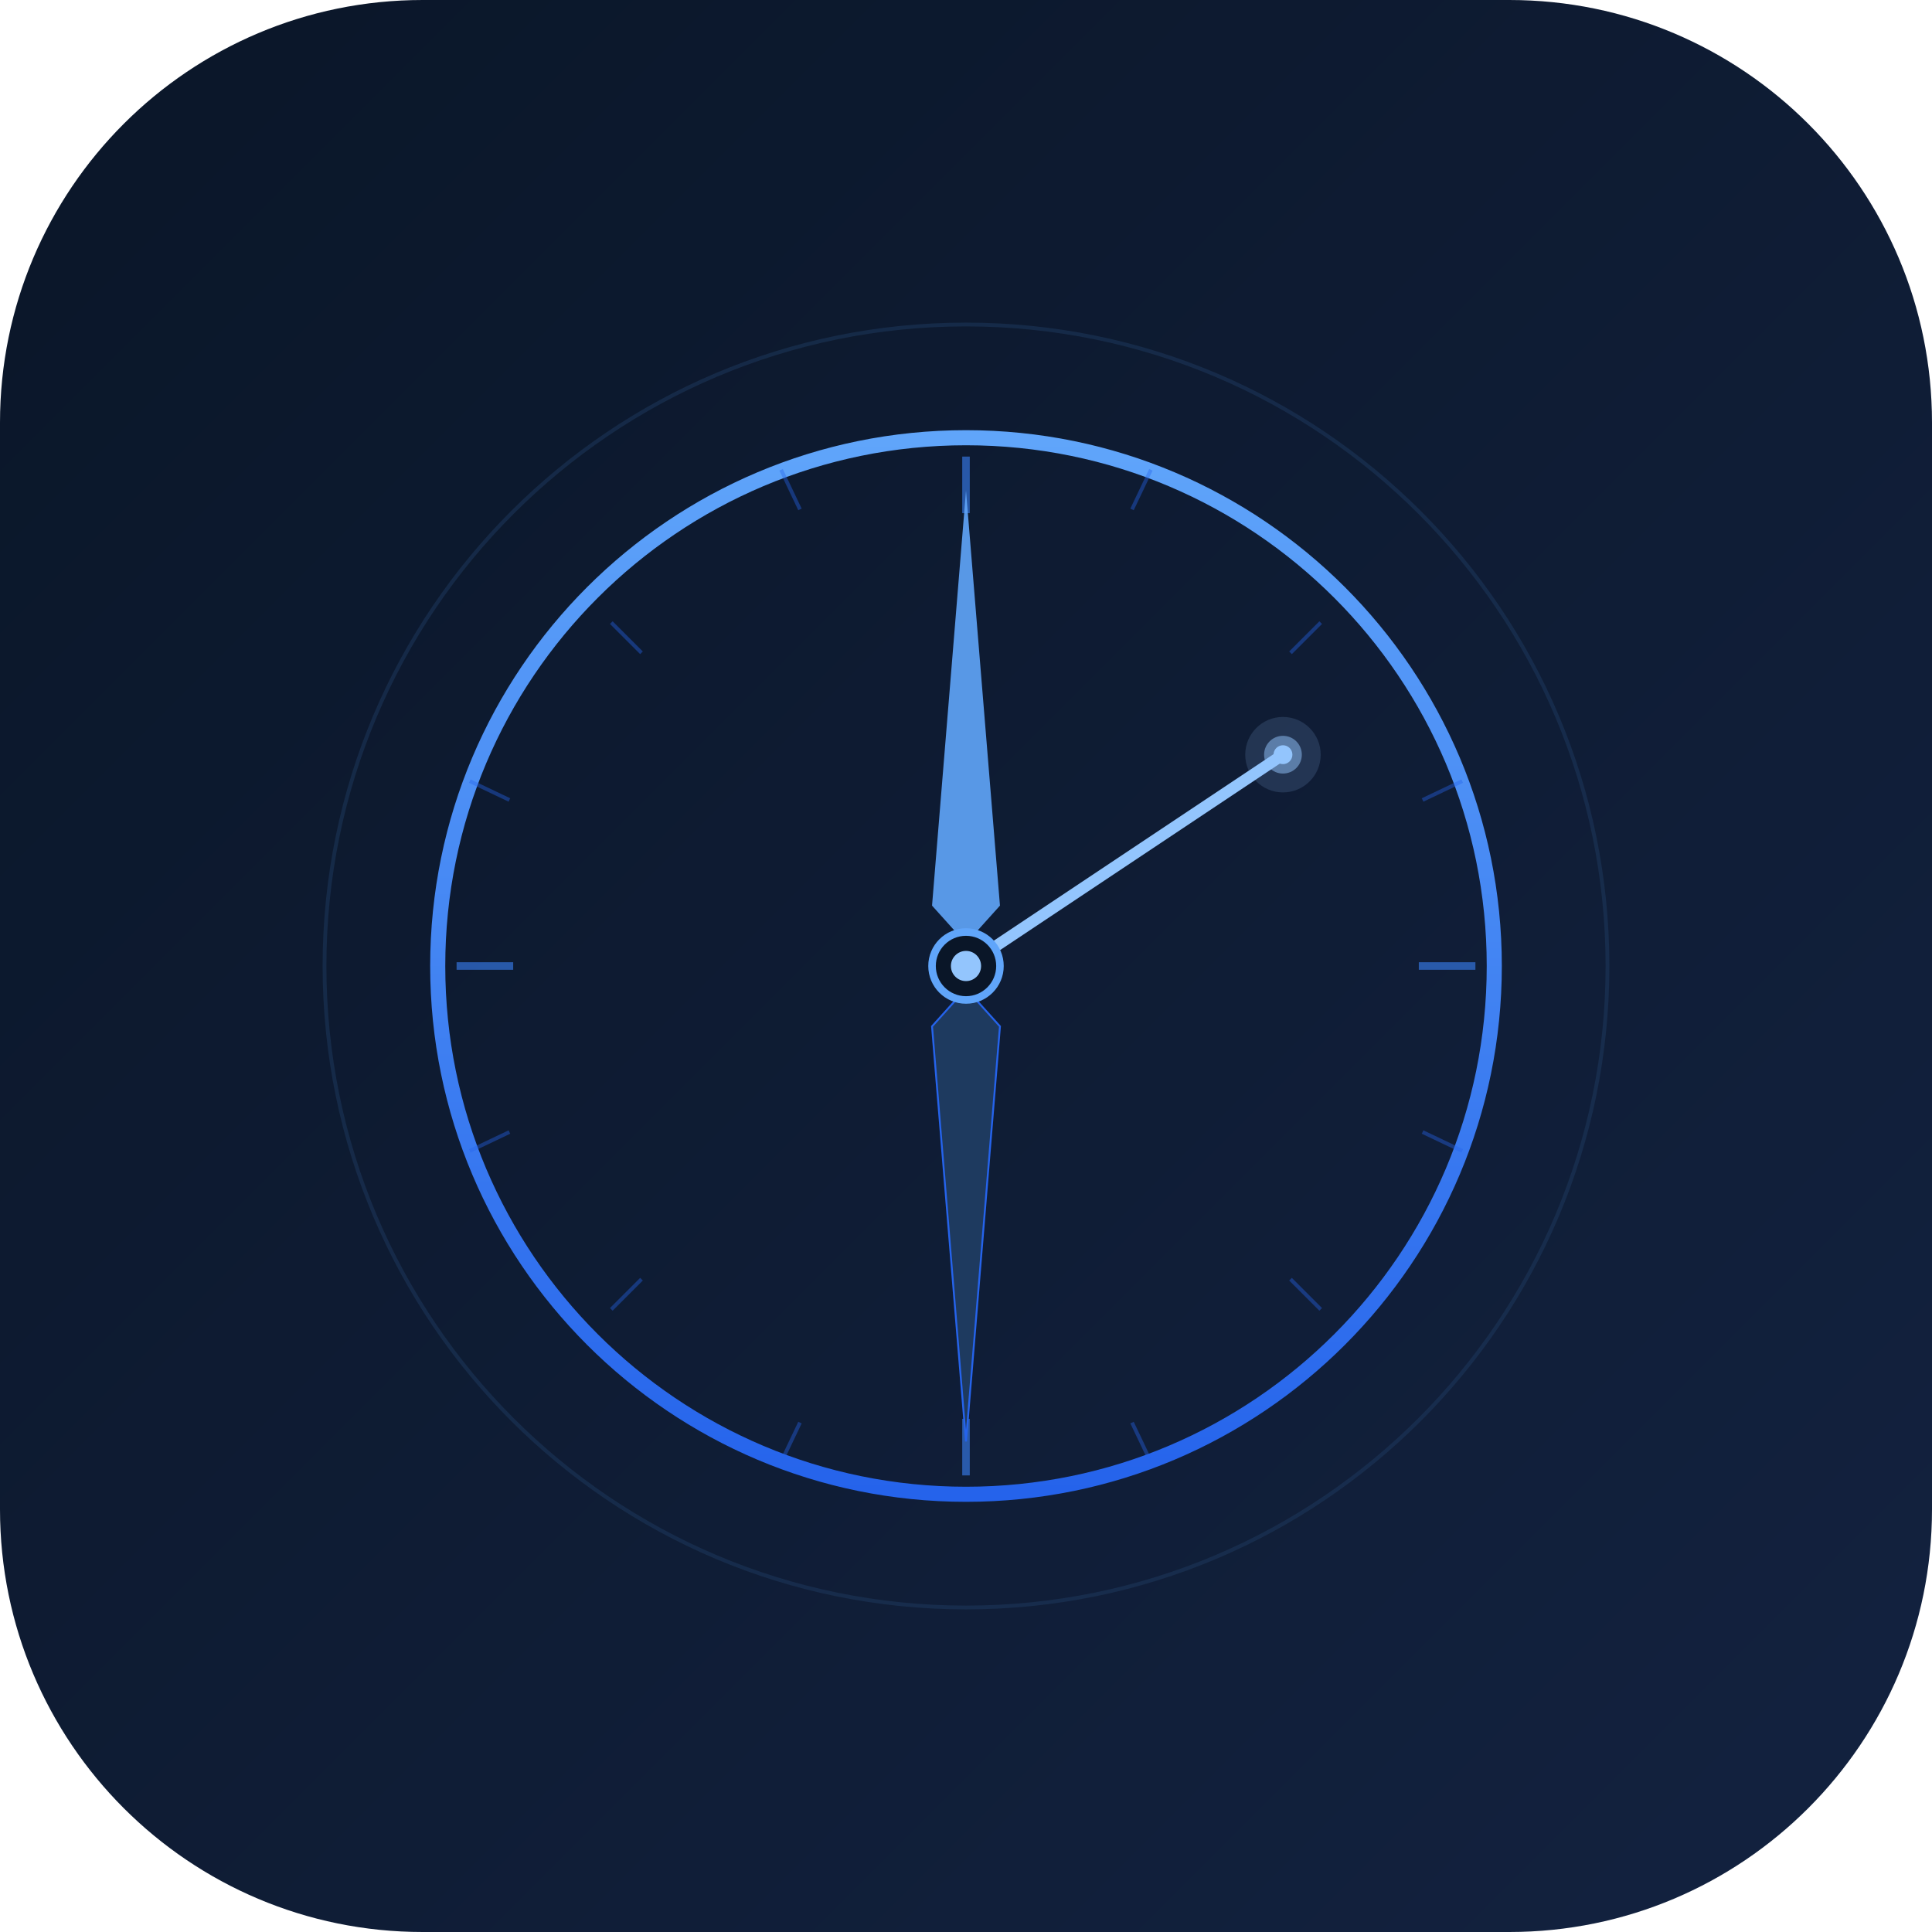
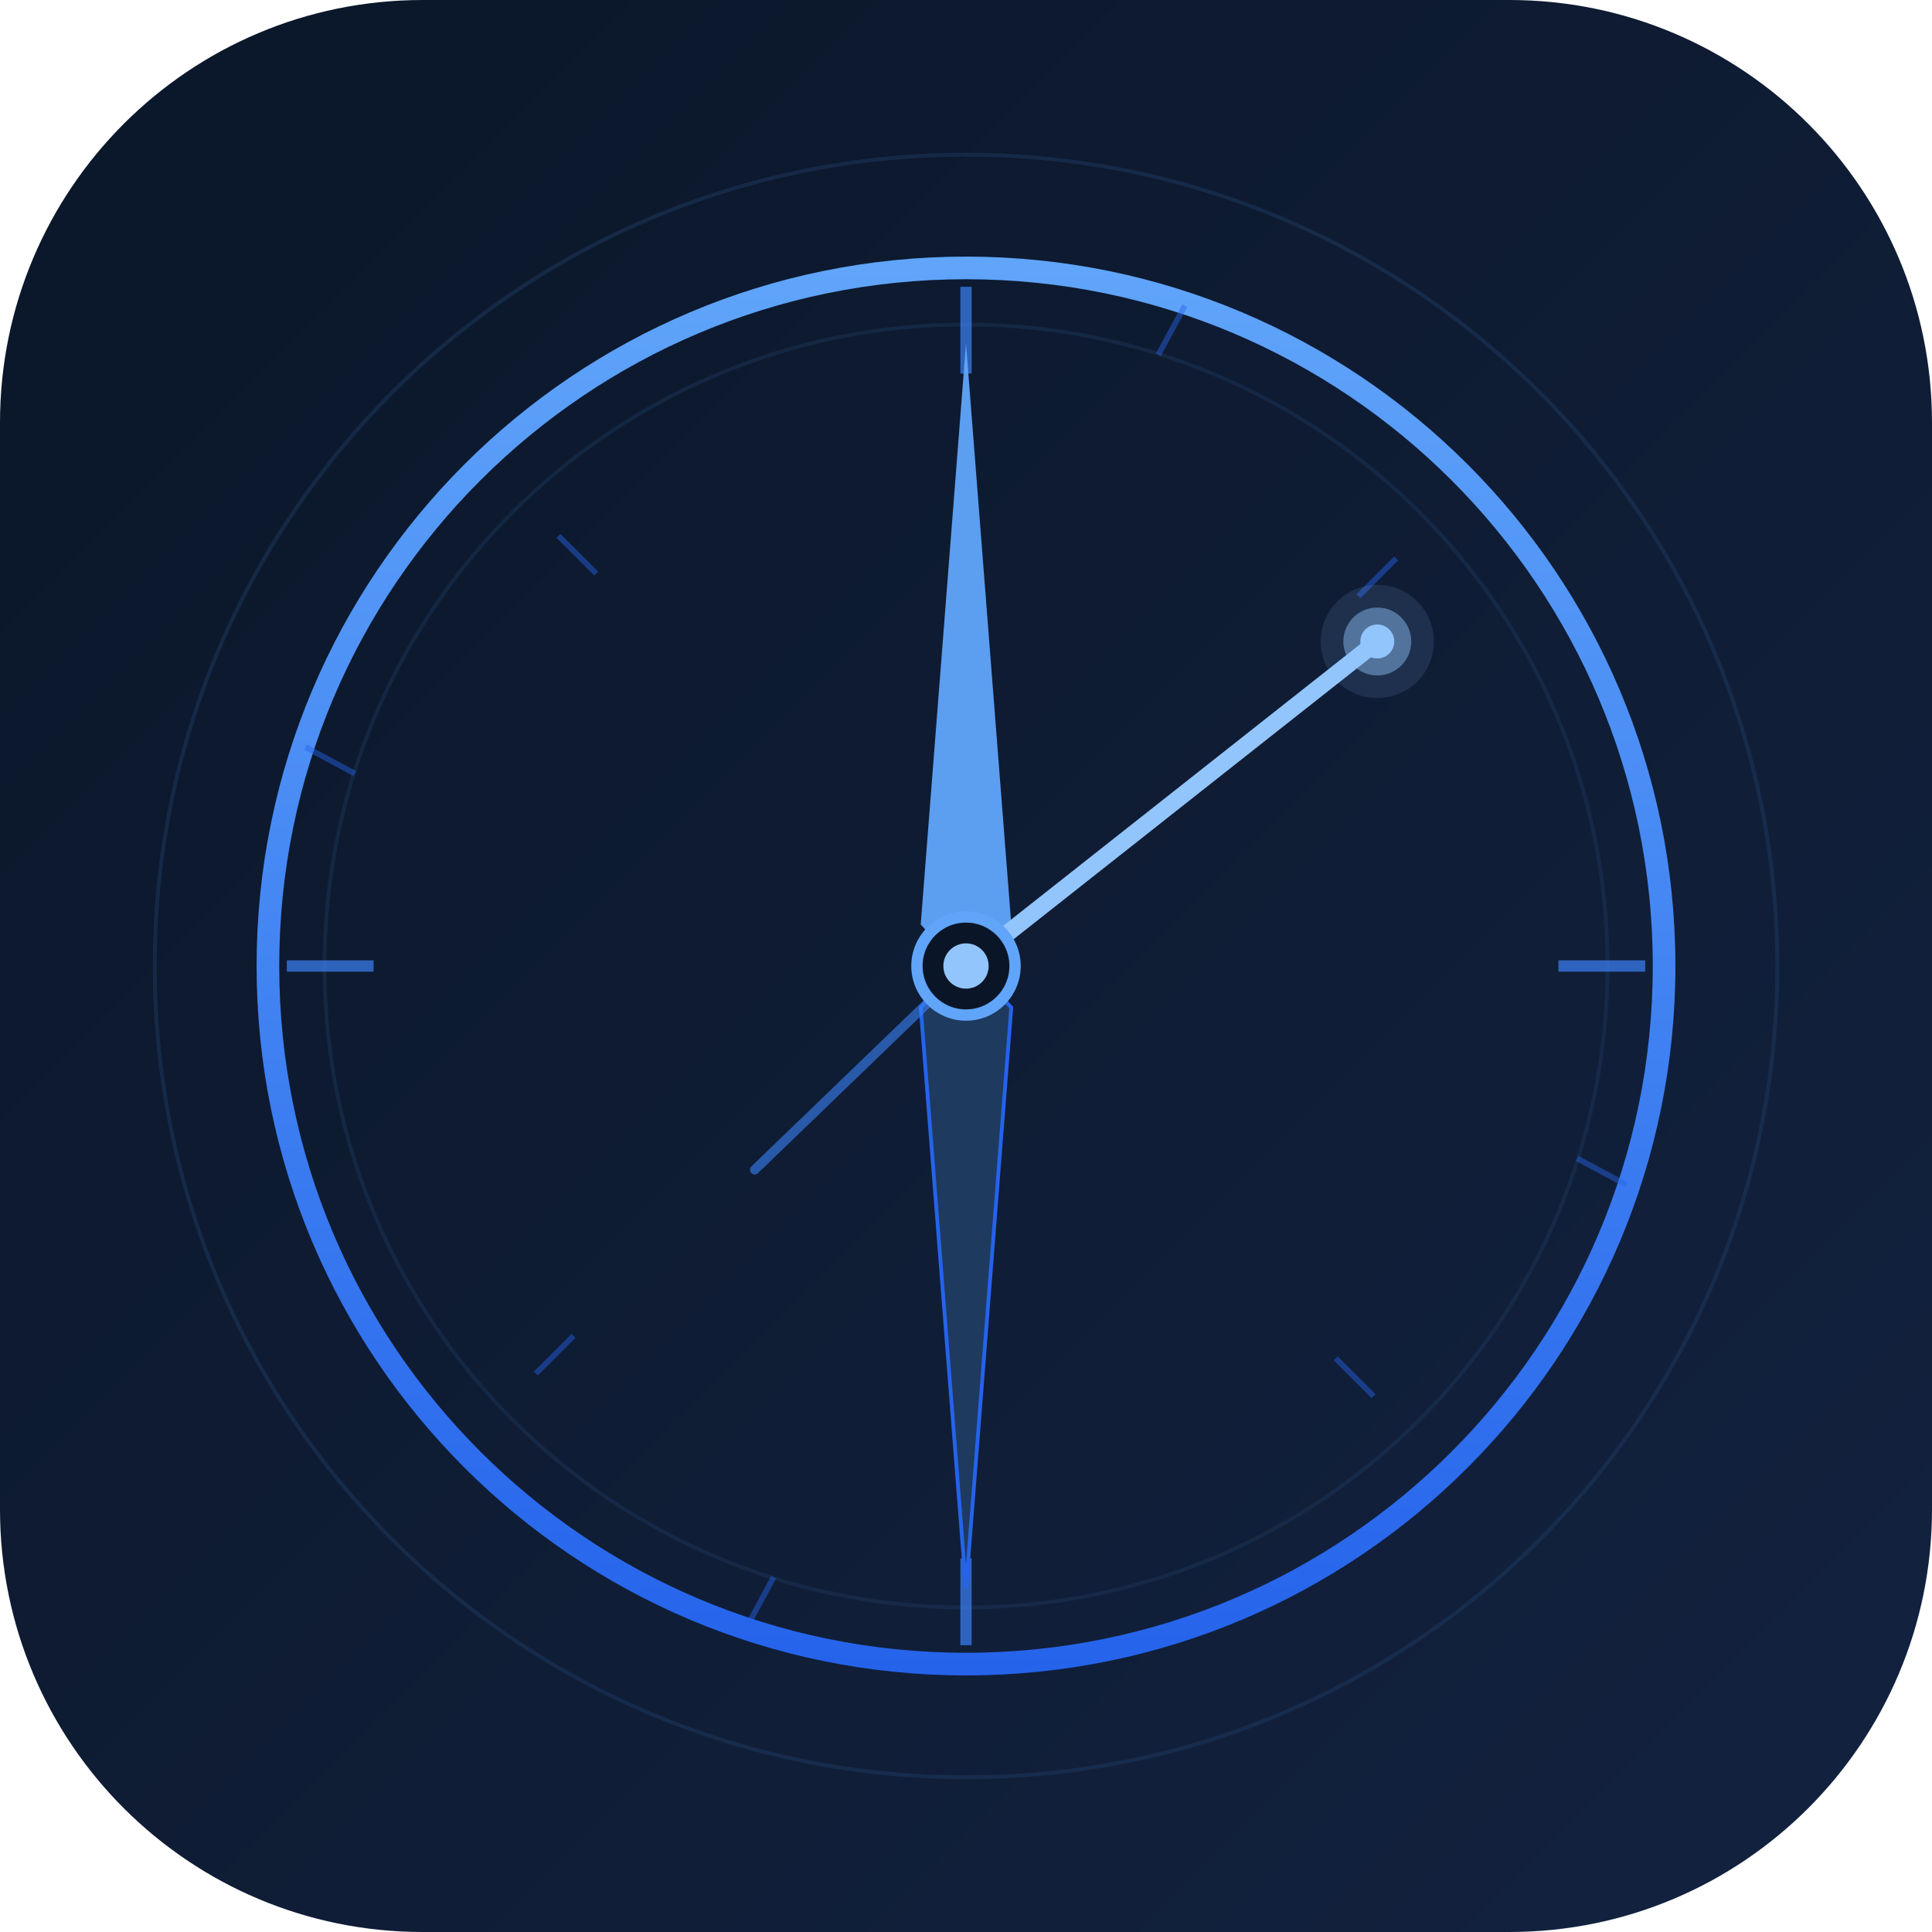
<svg xmlns="http://www.w3.org/2000/svg" width="1024" height="1024" viewBox="0 0 1024 1024">
  <defs>
    <linearGradient id="bg3" x1="0" y1="0" x2="1" y2="1">
      <stop offset="0%" stop-color="#0A1628" />
      <stop offset="100%" stop-color="#132240" />
    </linearGradient>
    <linearGradient id="ringGrad" x1="0" y1="0" x2="0" y2="1">
      <stop offset="0%" stop-color="#60A5FA" />
      <stop offset="100%" stop-color="#2563EB" />
    </linearGradient>
  </defs>
  <rect width="1024" height="1024" fill="url(#bg3)" rx="224" />
-   <circle cx="512" cy="512" r="340" fill="none" stroke="#1E3A5F" stroke-width="2" opacity="0.5" />
-   <circle cx="512" cy="512" r="280" fill="none" stroke="url(#ringGrad)" stroke-width="8" />
-   <g stroke="#3B82F6" stroke-width="4" opacity="0.6">
-     <line x1="512" y1="242" x2="512" y2="272" />
-     <line x1="782" y1="512" x2="752" y2="512" />
-     <line x1="512" y1="782" x2="512" y2="752" />
-     <line x1="242" y1="512" x2="272" y2="512" />
+   <circle cx="512" cy="512" r="430" fill="none" stroke="#1E3A5F" stroke-width="2" opacity="0.5" />
+   <circle cx="512" cy="512" r="370" fill="none" stroke="url(#ringGrad)" stroke-width="12" />
+   <circle cx="512" cy="512" r="340" fill="none" stroke="#1E3A5F" stroke-width="2" opacity="0.4" />
+   <g stroke="#3B82F6" stroke-width="6" opacity="0.7">
+     <line x1="512" y1="152" x2="512" y2="198" />
+     <line x1="872" y1="512" x2="826" y2="512" />
+     <line x1="512" y1="872" x2="512" y2="826" />
+     <line x1="152" y1="512" x2="198" y2="512" />
  </g>
-   <g stroke="#2563EB" stroke-width="2" opacity="0.4">
-     <line x1="610" y1="249" x2="600" y2="270" />
-     <line x1="700" y1="330" x2="684" y2="346" />
-     <line x1="775" y1="414" x2="754" y2="424" />
-     <line x1="775" y1="610" x2="754" y2="600" />
-     <line x1="700" y1="694" x2="684" y2="678" />
-     <line x1="610" y1="775" x2="600" y2="754" />
-     <line x1="414" y1="775" x2="424" y2="754" />
-     <line x1="324" y1="694" x2="340" y2="678" />
-     <line x1="249" y1="610" x2="270" y2="600" />
-     <line x1="249" y1="414" x2="270" y2="424" />
-     <line x1="324" y1="330" x2="340" y2="346" />
-     <line x1="414" y1="249" x2="424" y2="270" />
+   <g stroke="#2563EB" stroke-width="3" opacity="0.45">
+     <line x1="628" y1="162" x2="614" y2="188" />
+     <line x1="740" y1="296" x2="720" y2="316" />
+     <line x1="862" y1="628" x2="836" y2="614" />
+     <line x1="728" y1="740" x2="708" y2="720" />
+     <line x1="396" y1="862" x2="410" y2="836" />
+     <line x1="284" y1="728" x2="304" y2="708" />
+     <line x1="162" y1="396" x2="188" y2="410" />
+     <line x1="296" y1="284" x2="316" y2="304" />
  </g>
-   <polygon points="512,260 530,480 512,500 494,480" fill="#60A5FA" opacity="0.9" />
-   <polygon points="512,764 530,544 512,524 494,544" fill="#1E3A5F" stroke="#2563EB" stroke-width="1" />
-   <line x1="512" y1="512" x2="680" y2="400" stroke="#93C5FD" stroke-width="6" stroke-linecap="round" />
-   <circle cx="512" cy="512" r="18" fill="#0A1628" stroke="#60A5FA" stroke-width="4" />
-   <circle cx="512" cy="512" r="8" fill="#93C5FD" />
-   <circle cx="680" cy="400" r="20" fill="#93C5FD" opacity="0.15" />
-   <circle cx="680" cy="400" r="10" fill="#93C5FD" opacity="0.5" />
-   <circle cx="680" cy="400" r="5" fill="#93C5FD" />
+   <polygon points="512,182 536,490 512,516 488,490" fill="#60A5FA" opacity="0.95" />
+   <polygon points="512,842 536,534 512,508 488,534" fill="#1E3A5F" stroke="#2563EB" stroke-width="2" />
+   <line x1="512" y1="512" x2="730" y2="340" stroke="#93C5FD" stroke-width="9" stroke-linecap="round" />
+   <line x1="512" y1="512" x2="400" y2="620" stroke="#3B82F6" stroke-width="5" stroke-linecap="round" opacity="0.6" />
+   <circle cx="512" cy="512" r="26" fill="#0A1628" stroke="#60A5FA" stroke-width="6" />
+   <circle cx="512" cy="512" r="12" fill="#93C5FD" />
+   <circle cx="730" cy="340" r="30" fill="#93C5FD" opacity="0.12" />
+   <circle cx="730" cy="340" r="18" fill="#93C5FD" opacity="0.45" />
+   <circle cx="730" cy="340" r="9" fill="#93C5FD" />
</svg>
